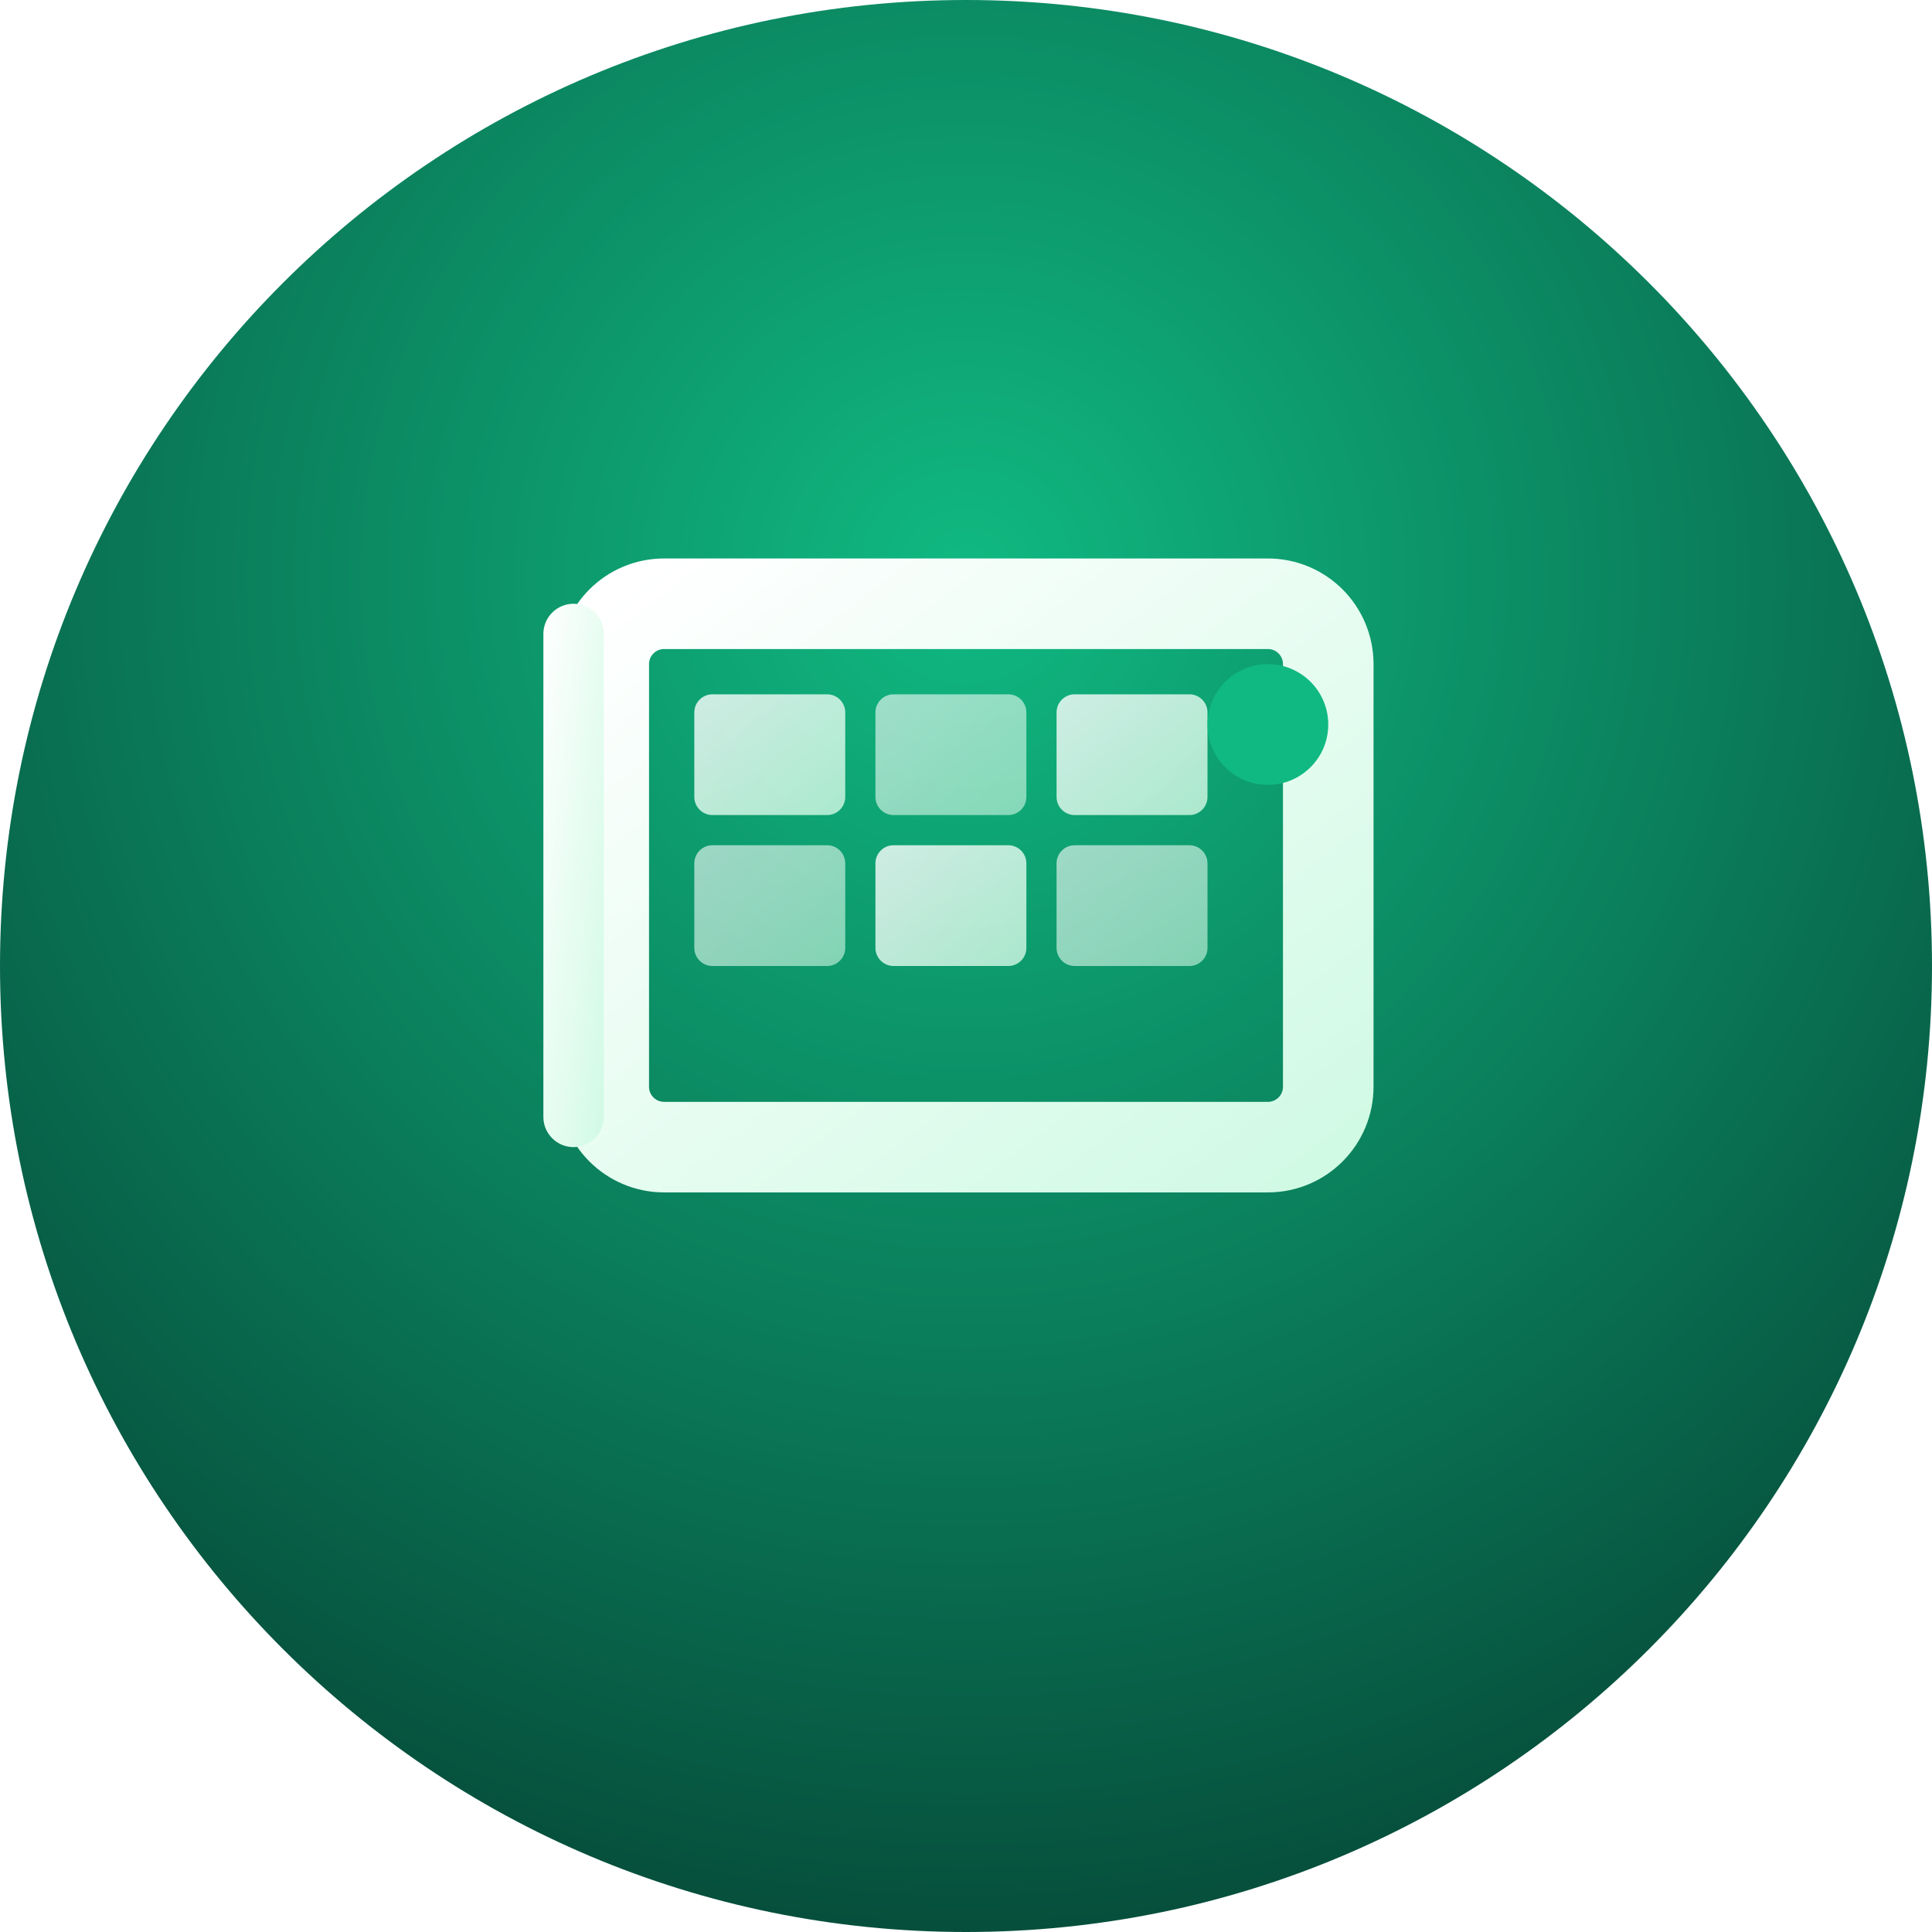
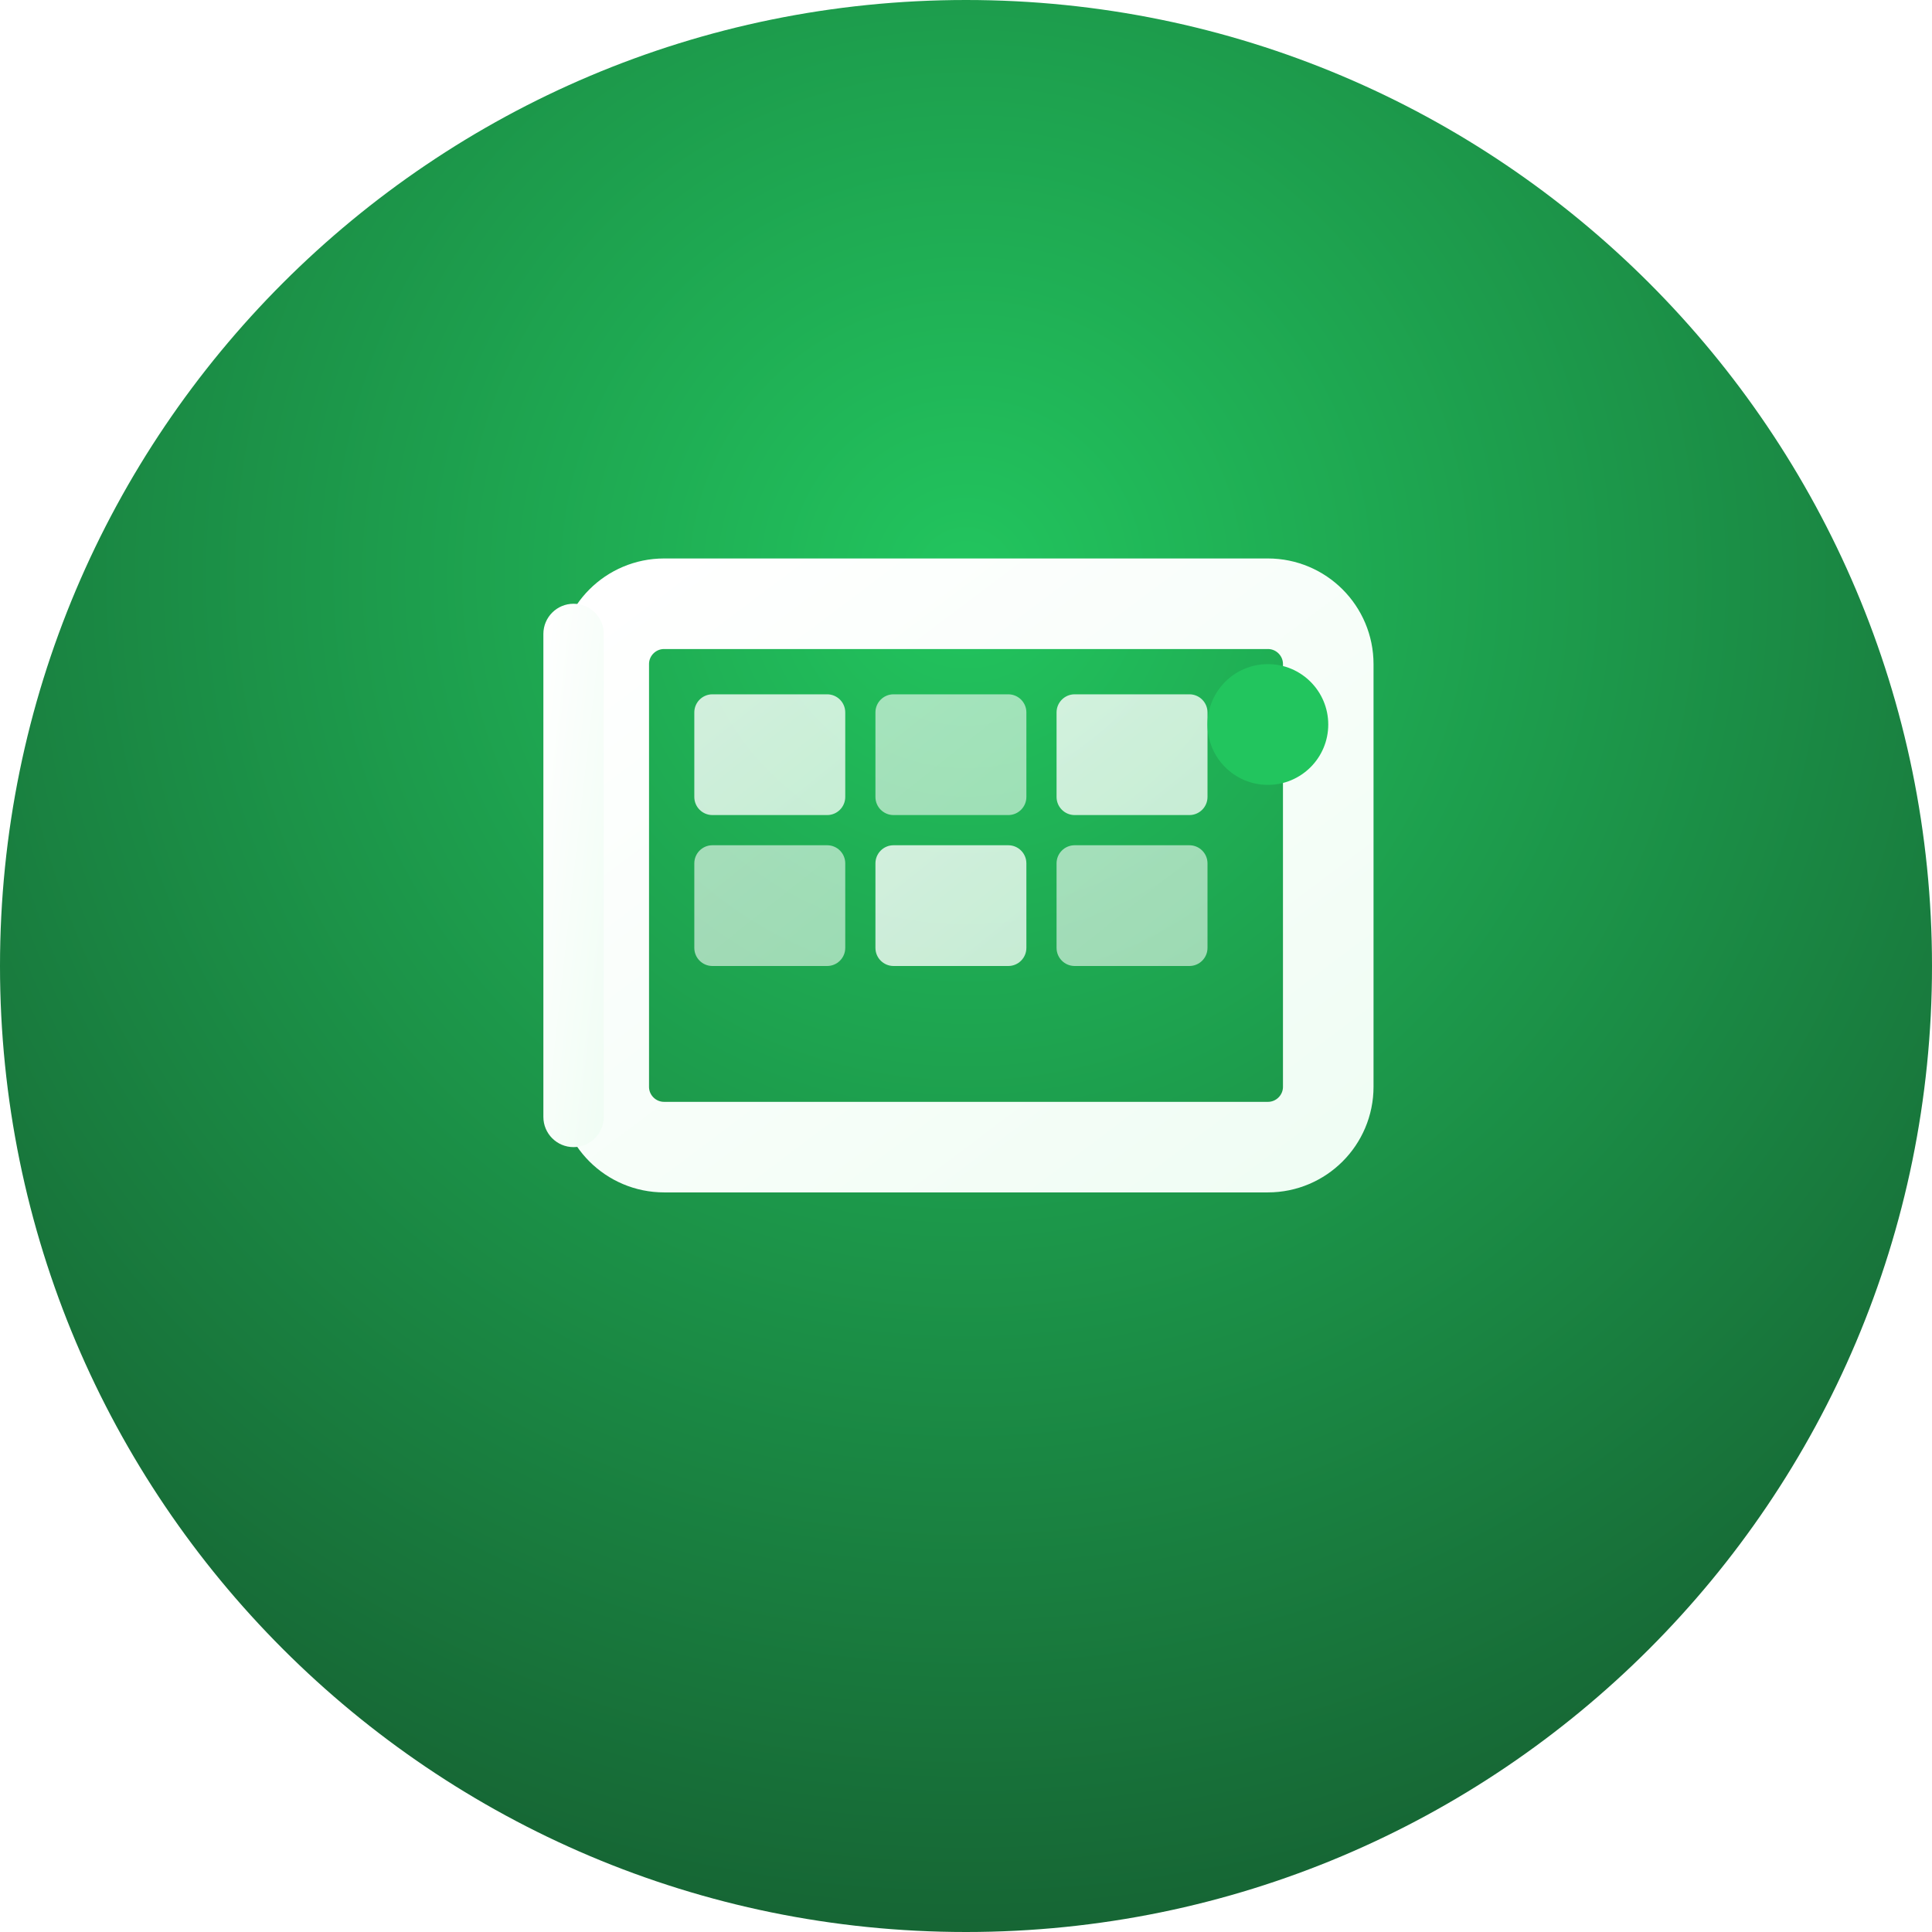
<svg xmlns="http://www.w3.org/2000/svg" width="32" height="32" viewBox="0 0 32 32" fill="none">
  <defs>
    <radialGradient id="bgGradient" cx="50%" cy="30%" r="70%">
-       <stop offset="0%" style="stop-color:#10b981;stop-opacity:1" />
-       <stop offset="100%" style="stop-color:#064e3b;stop-opacity:1" />
+       <stop offset="0%" style="stop-color:#22c55e;stop-opacity:1" />
+       <stop offset="100%" style="stop-color:#166534;stop-opacity:1" />
    </radialGradient>
    <linearGradient id="iconGradient" x1="0%" y1="0%" x2="100%" y2="100%">
      <stop offset="0%" style="stop-color:#ffffff;stop-opacity:1" />
-       <stop offset="100%" style="stop-color:#d1fae5;stop-opacity:1" />
+       <stop offset="100%" style="stop-color:#f0fdf4;stop-opacity:1" />
    </linearGradient>
  </defs>
  <circle cx="16" cy="16" r="16" fill="url(#bgGradient)" />
  <g transform="translate(8, 8)">
    <rect x="2" y="2" width="12" height="9" rx="1" fill="none" stroke="url(#iconGradient)" stroke-width="1.5" />
    <rect x="3.5" y="3.5" width="2.5" height="2" rx="0.3" fill="url(#iconGradient)" opacity="0.8" />
    <rect x="6.5" y="3.5" width="2.5" height="2" rx="0.3" fill="url(#iconGradient)" opacity="0.6" />
    <rect x="9.5" y="3.5" width="2.5" height="2" rx="0.3" fill="url(#iconGradient)" opacity="0.8" />
    <rect x="3.5" y="6" width="2.5" height="2" rx="0.3" fill="url(#iconGradient)" opacity="0.6" />
    <rect x="6.5" y="6" width="2.5" height="2" rx="0.3" fill="url(#iconGradient)" opacity="0.8" />
    <rect x="9.5" y="6" width="2.5" height="2" rx="0.3" fill="url(#iconGradient)" opacity="0.6" />
    <rect x="1" y="2" width="1" height="9" rx="0.5" fill="url(#iconGradient)" />
-     <circle cx="13" cy="4" r="1" fill="#10b981" />
+     <circle cx="13" cy="4" r="1" fill="#22c55e" />
  </g>
</svg>
